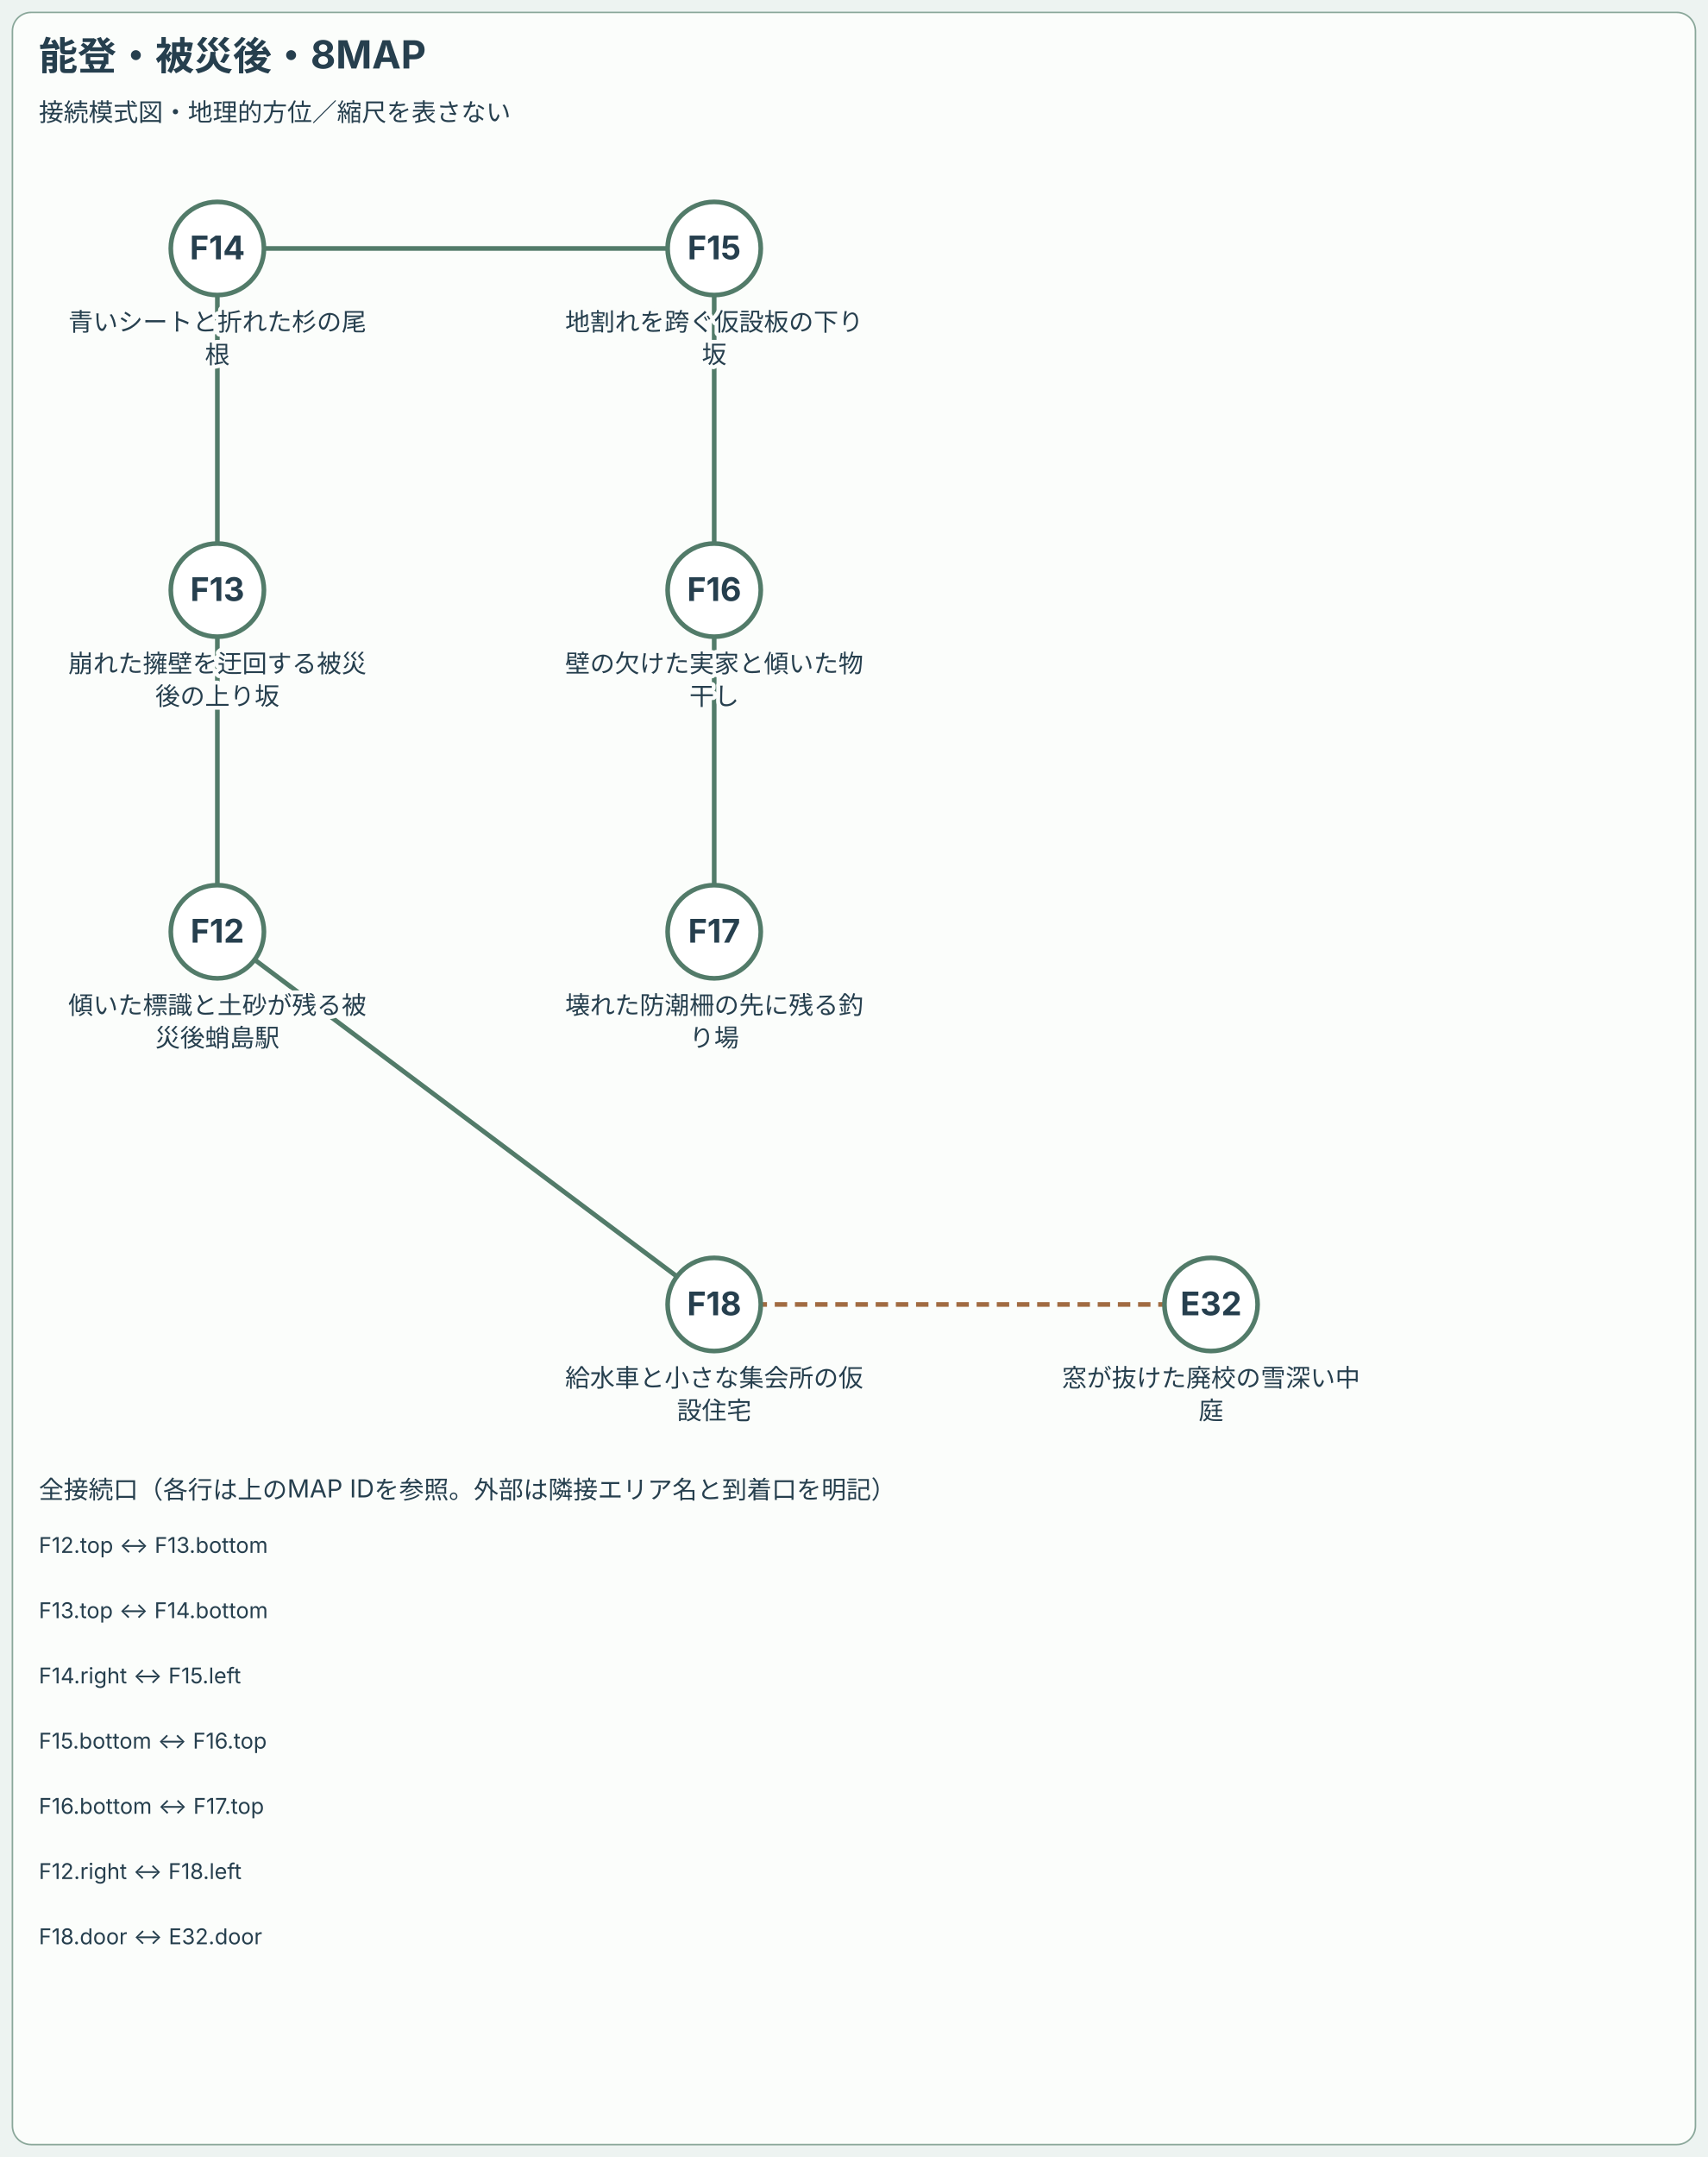
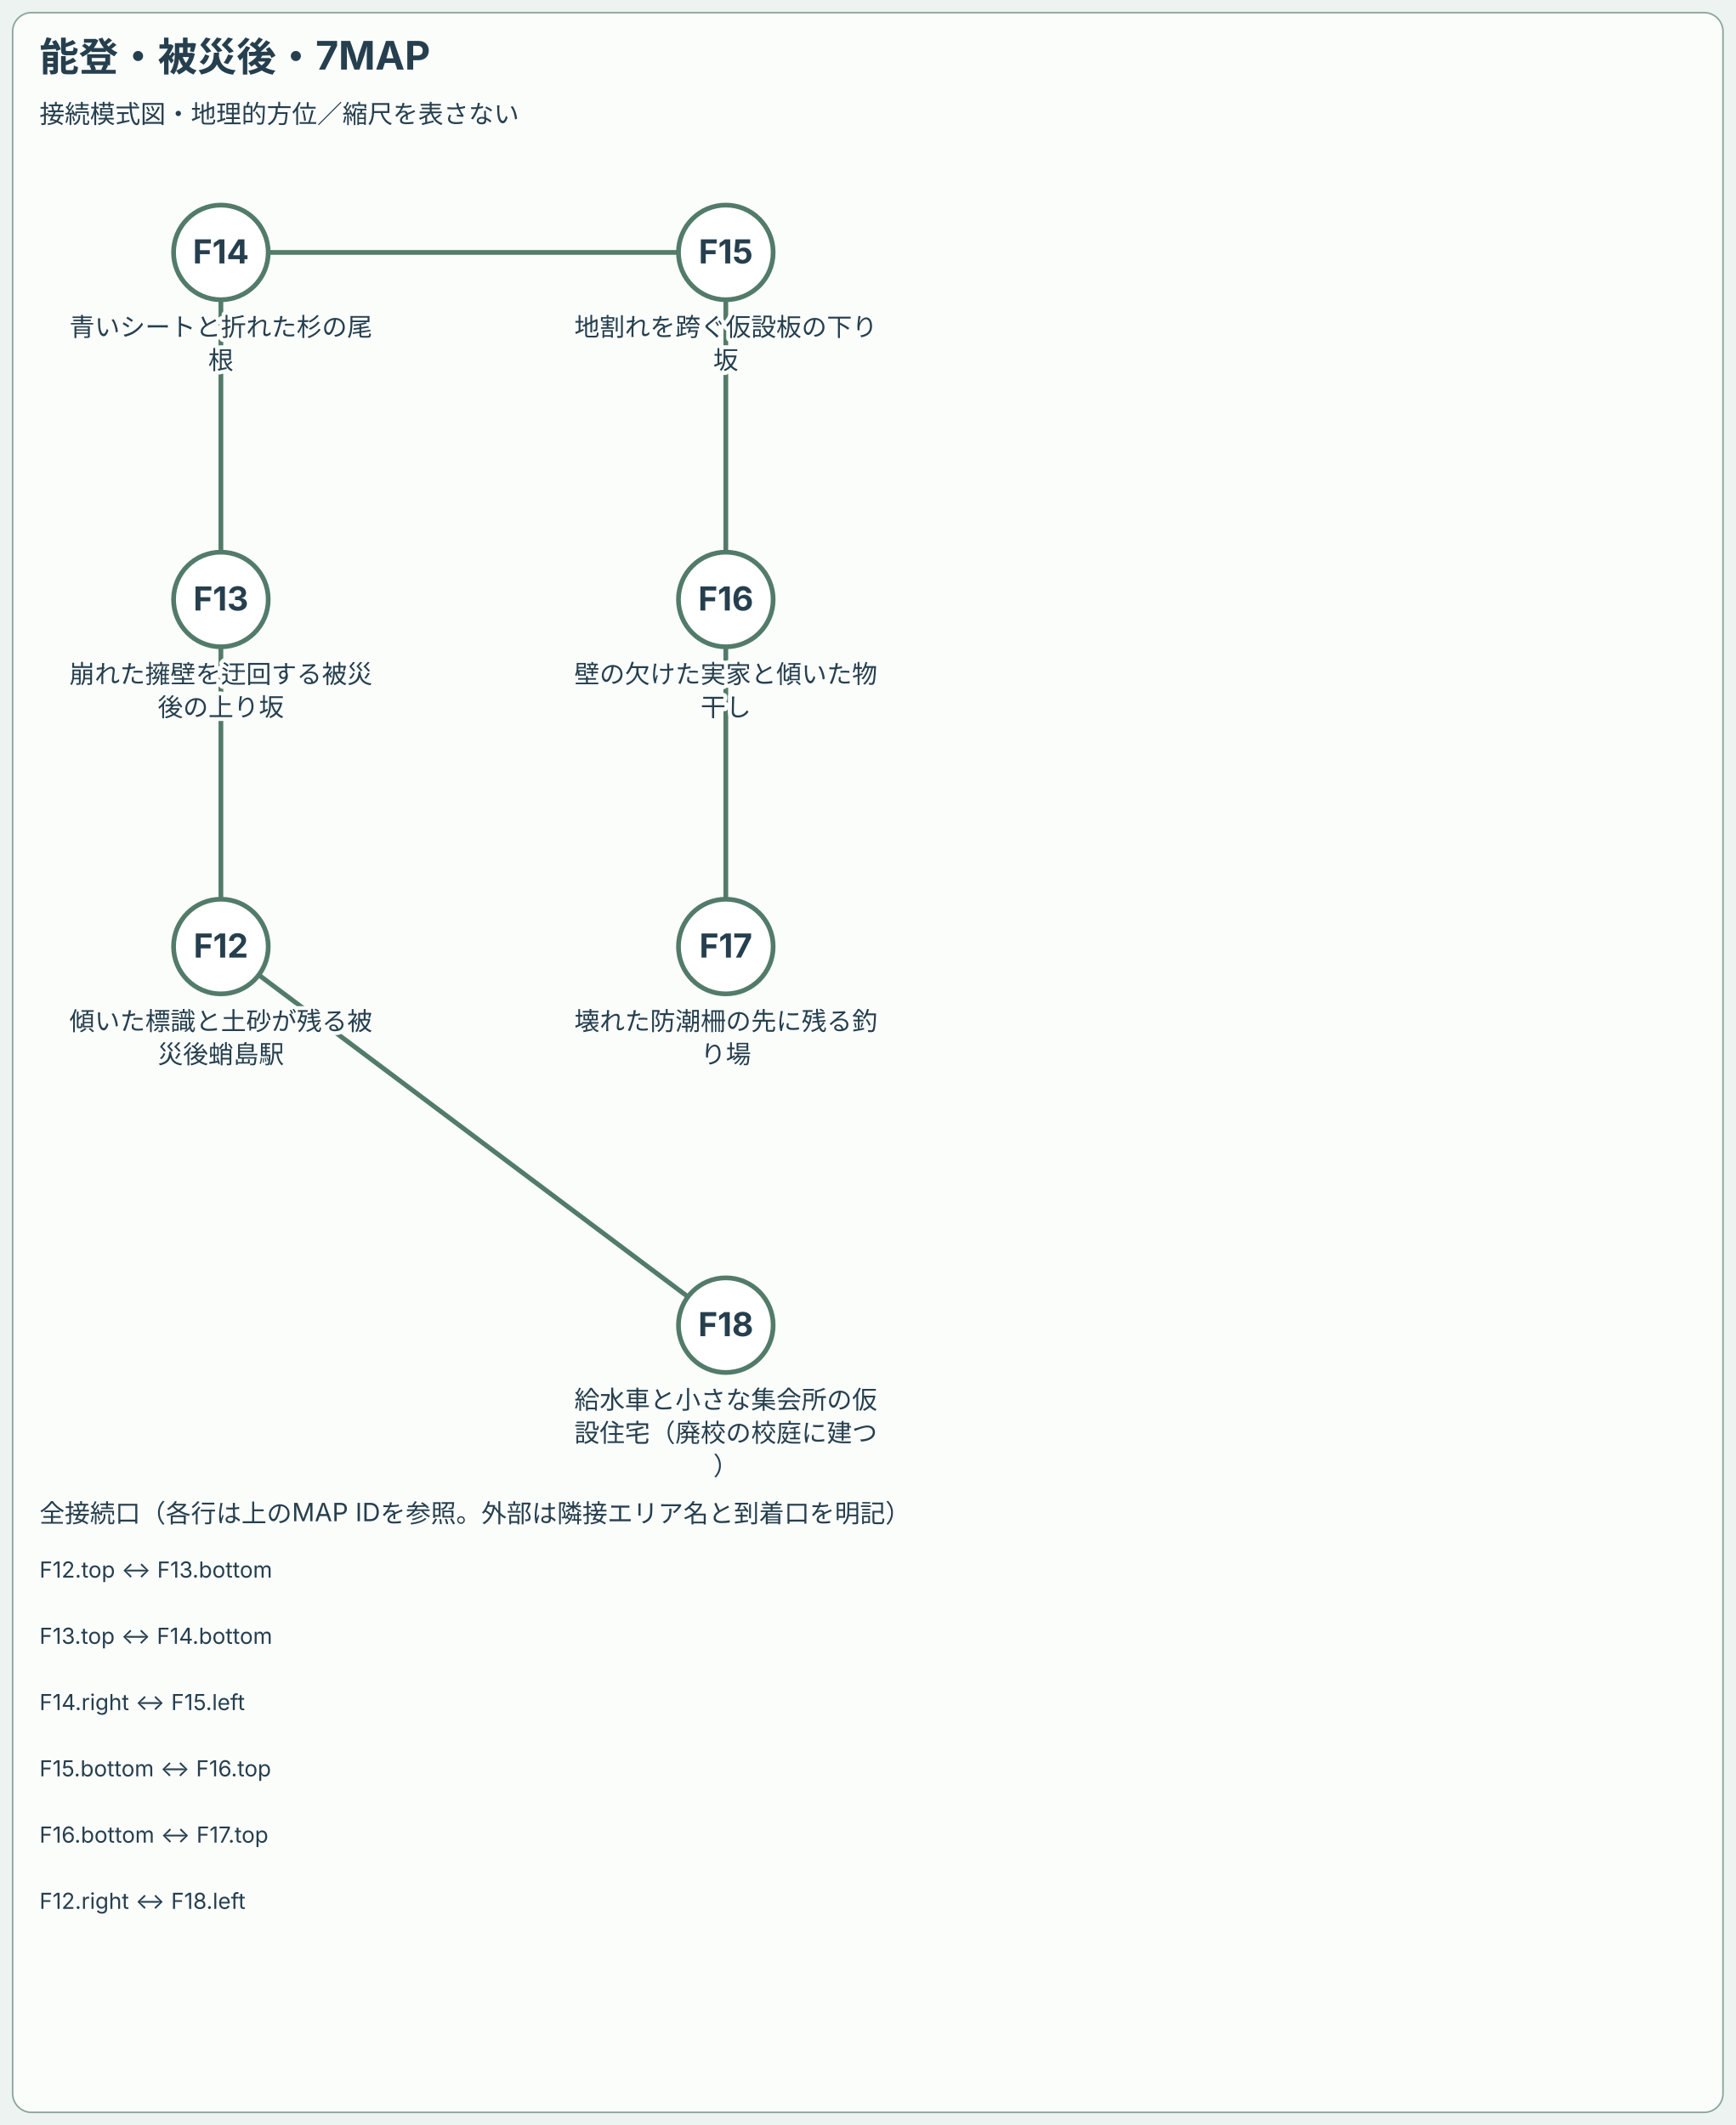
- <svg xmlns="http://www.w3.org/2000/svg" width="1100" height="1389" viewBox="0 0 1100 1389" role="img">
+ <svg xmlns="http://www.w3.org/2000/svg" width="1100" height="1347" viewBox="0 0 1100 1347" role="img">
  <defs>
    <marker id="directed-arrow" markerWidth="9" markerHeight="9" refX="8" refY="4" orient="auto">
      <path d="M0 0 L8 4 L0 8 Z" fill="#8b4c83" />
    </marker>
  </defs>
  <style>text{font-family:-apple-system,BlinkMacSystemFont,"Hiragino Sans",sans-serif;fill:#263f4e}.node{fill:#fff;stroke:#527b69;stroke-width:3}.ref{fill:#fff7eb;stroke:#ad8456;stroke-width:2}.edge{fill:none;stroke:#527b69;stroke-width:3}.door{fill:none;stroke:#a16b42;stroke-width:3;stroke-dasharray:8 5}.event{fill:none;stroke:#ac4871;stroke-width:4;stroke-dasharray:6 5}.oneway{fill:none;stroke:#5262a8;stroke-width:4}.id{font-size:21px;font-weight:bold;text-anchor:middle}.label{font-size:16px;text-anchor:middle;paint-order:stroke;stroke:#fbfdfb;stroke-width:5;stroke-linejoin:round}.note{font-size:16px}.small{font-size:14px}.heading{font-size:25px;font-weight:bold}</style>
-   <rect width="1100" height="1389" fill="#edf3f1" />
+   <rect width="1100" height="1347" fill="#edf3f1" />
  <g data-area="noto_after">
-     <rect x="8" y="8" width="1084" height="1373" rx="12" fill="#fbfdfb" stroke="#8aa79a" />
-     <text x="25" y="45" class="heading">能登・被災後・8MAP</text>
+     <rect x="8" y="8" width="1084" height="1331" rx="12" fill="#fbfdfb" stroke="#8aa79a" />
+     <text x="25" y="45" class="heading">能登・被災後・7MAP</text>
    <text x="25" y="78" class="note">接続模式図・地理的方位／縮尺を表さない</text>
    <path class="edge" data-edge-id="F12.top&gt;F13.bottom:edge" data-kind="edge" data-from="F12" data-to="F13" data-from-port="top" data-to-port="bottom" d="M140 600 L140 380" />
    <path class="edge" data-edge-id="F13.top&gt;F14.bottom:edge" data-kind="edge" data-from="F13" data-to="F14" data-from-port="top" data-to-port="bottom" d="M140 380 L140 160" />
    <path class="edge" data-edge-id="F14.right&gt;F15.left:edge" data-kind="edge" data-from="F14" data-to="F15" data-from-port="right" data-to-port="left" d="M140 160 L460 160" />
    <path class="edge" data-edge-id="F15.bottom&gt;F16.top:edge" data-kind="edge" data-from="F15" data-to="F16" data-from-port="bottom" data-to-port="top" d="M460 160 L460 380" />
    <path class="edge" data-edge-id="F16.bottom&gt;F17.top:edge" data-kind="edge" data-from="F16" data-to="F17" data-from-port="bottom" data-to-port="top" d="M460 380 L460 600" />
    <path class="edge" data-edge-id="F12.right&gt;F18.left:edge" data-kind="edge" data-from="F12" data-to="F18" data-from-port="right" data-to-port="left" d="M140 600 L460 840" />
-     <path class="door" data-edge-id="F18.door&gt;E32.door:door" data-kind="door" data-from="F18" data-to="E32" data-from-port="door" data-to-port="door" d="M460 840 L780 840" />
    <circle class="node" data-map="F12" cx="140" cy="600" r="30" />
    <text class="id" x="140" y="607">F12</text>
    <text x="140" y="653" class="label">傾いた標識と土砂が残る被</text>
    <text x="140" y="674" class="label">災後蛸島駅</text>
    <circle class="node" data-map="F13" cx="140" cy="380" r="30" />
    <text class="id" x="140" y="387">F13</text>
    <text x="140" y="433" class="label">崩れた擁壁を迂回する被災</text>
    <text x="140" y="454" class="label">後の上り坂</text>
    <circle class="node" data-map="F14" cx="140" cy="160" r="30" />
    <text class="id" x="140" y="167">F14</text>
    <text x="140" y="213" class="label">青いシートと折れた杉の尾</text>
    <text x="140" y="234" class="label">根</text>
    <circle class="node" data-map="F15" cx="460" cy="160" r="30" />
    <text class="id" x="460" y="167">F15</text>
    <text x="460" y="213" class="label">地割れを跨ぐ仮設板の下り</text>
    <text x="460" y="234" class="label">坂</text>
    <circle class="node" data-map="F16" cx="460" cy="380" r="30" />
    <text class="id" x="460" y="387">F16</text>
    <text x="460" y="433" class="label">壁の欠けた実家と傾いた物</text>
    <text x="460" y="454" class="label">干し</text>
    <circle class="node" data-map="F17" cx="460" cy="600" r="30" />
    <text class="id" x="460" y="607">F17</text>
    <text x="460" y="653" class="label">壊れた防潮柵の先に残る釣</text>
    <text x="460" y="674" class="label">り場</text>
    <circle class="node" data-map="F18" cx="460" cy="840" r="30" />
    <text class="id" x="460" y="847">F18</text>
    <text x="460" y="893" class="label">給水車と小さな集会所の仮</text>
-     <text x="460" y="914" class="label">設住宅</text>
-     <circle class="node" data-map="E32" cx="780" cy="840" r="30" />
-     <text class="id" x="780" y="847">E32</text>
-     <text x="780" y="893" class="label">窓が抜けた廃校の雪深い中</text>
-     <text x="780" y="914" class="label">庭</text>
+     <text x="460" y="914" class="label">設住宅（廃校の校庭に建つ</text>
+     <text x="460" y="935" class="label">）</text>
    <text x="25" y="965" class="note">全接続口（各行は上のMAP IDを参照。外部は隣接エリア名と到着口を明記）</text>
    <text x="25" y="1000" class="small">F12.top ↔ F13.bottom</text>
    <text x="25" y="1042" class="small">F13.top ↔ F14.bottom</text>
    <text x="25" y="1084" class="small">F14.right ↔ F15.left</text>
    <text x="25" y="1126" class="small">F15.bottom ↔ F16.top</text>
    <text x="25" y="1168" class="small">F16.bottom ↔ F17.top</text>
    <text x="25" y="1210" class="small">F12.right ↔ F18.left</text>
-     <text x="25" y="1252" class="small">F18.door ↔ E32.door</text>
  </g>
</svg>
